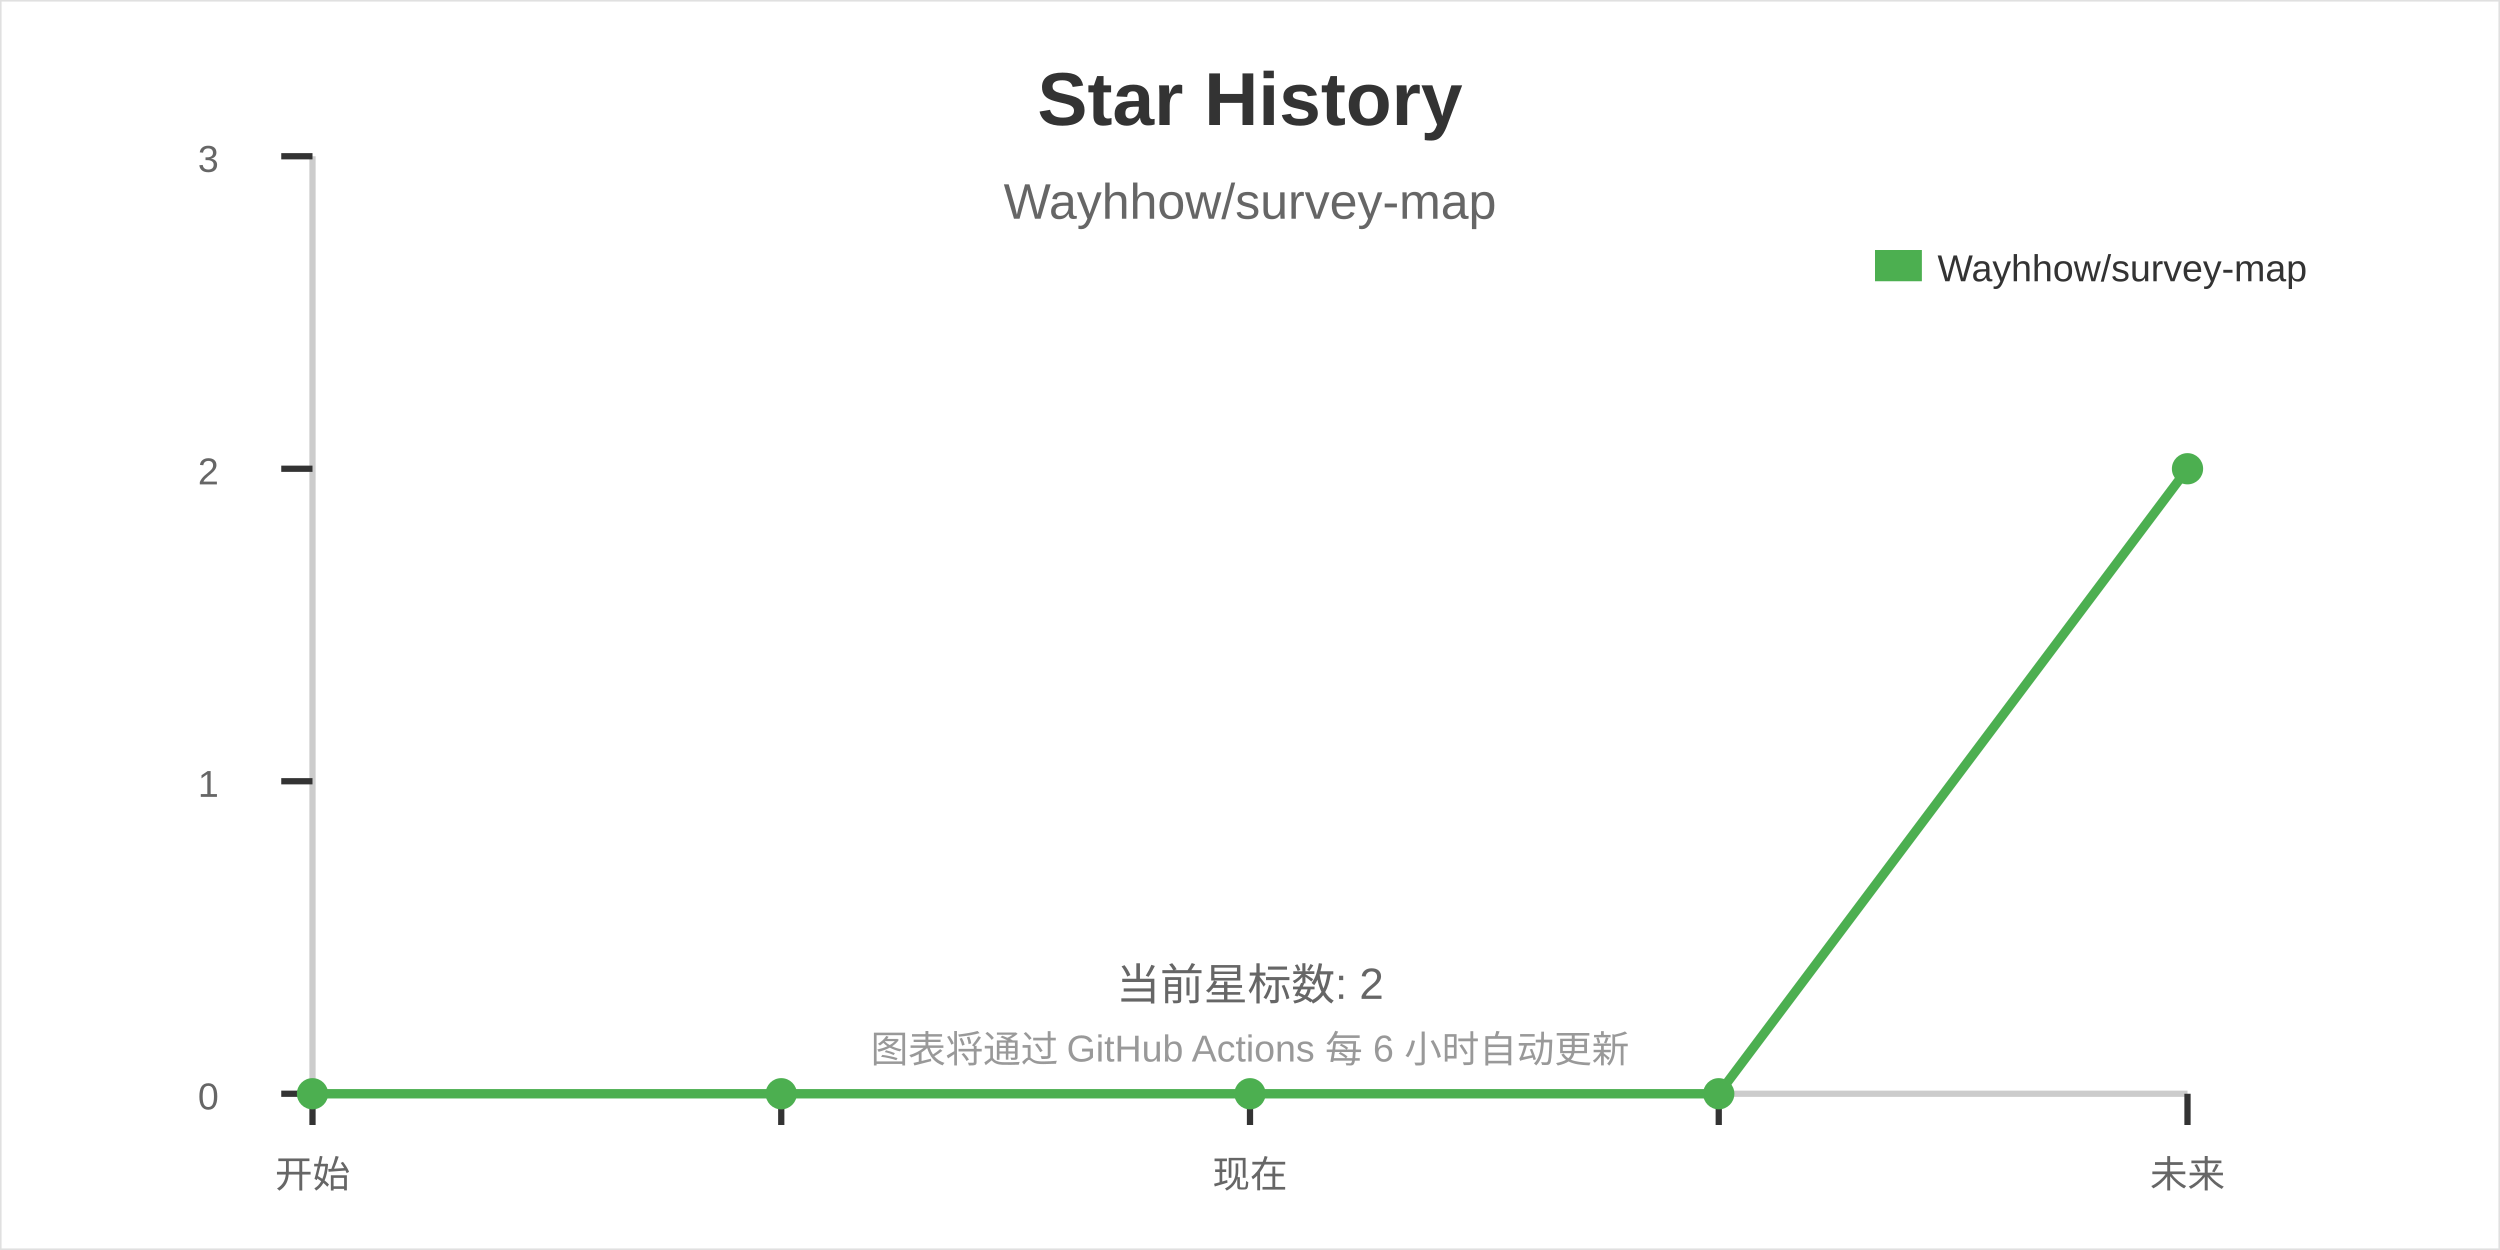
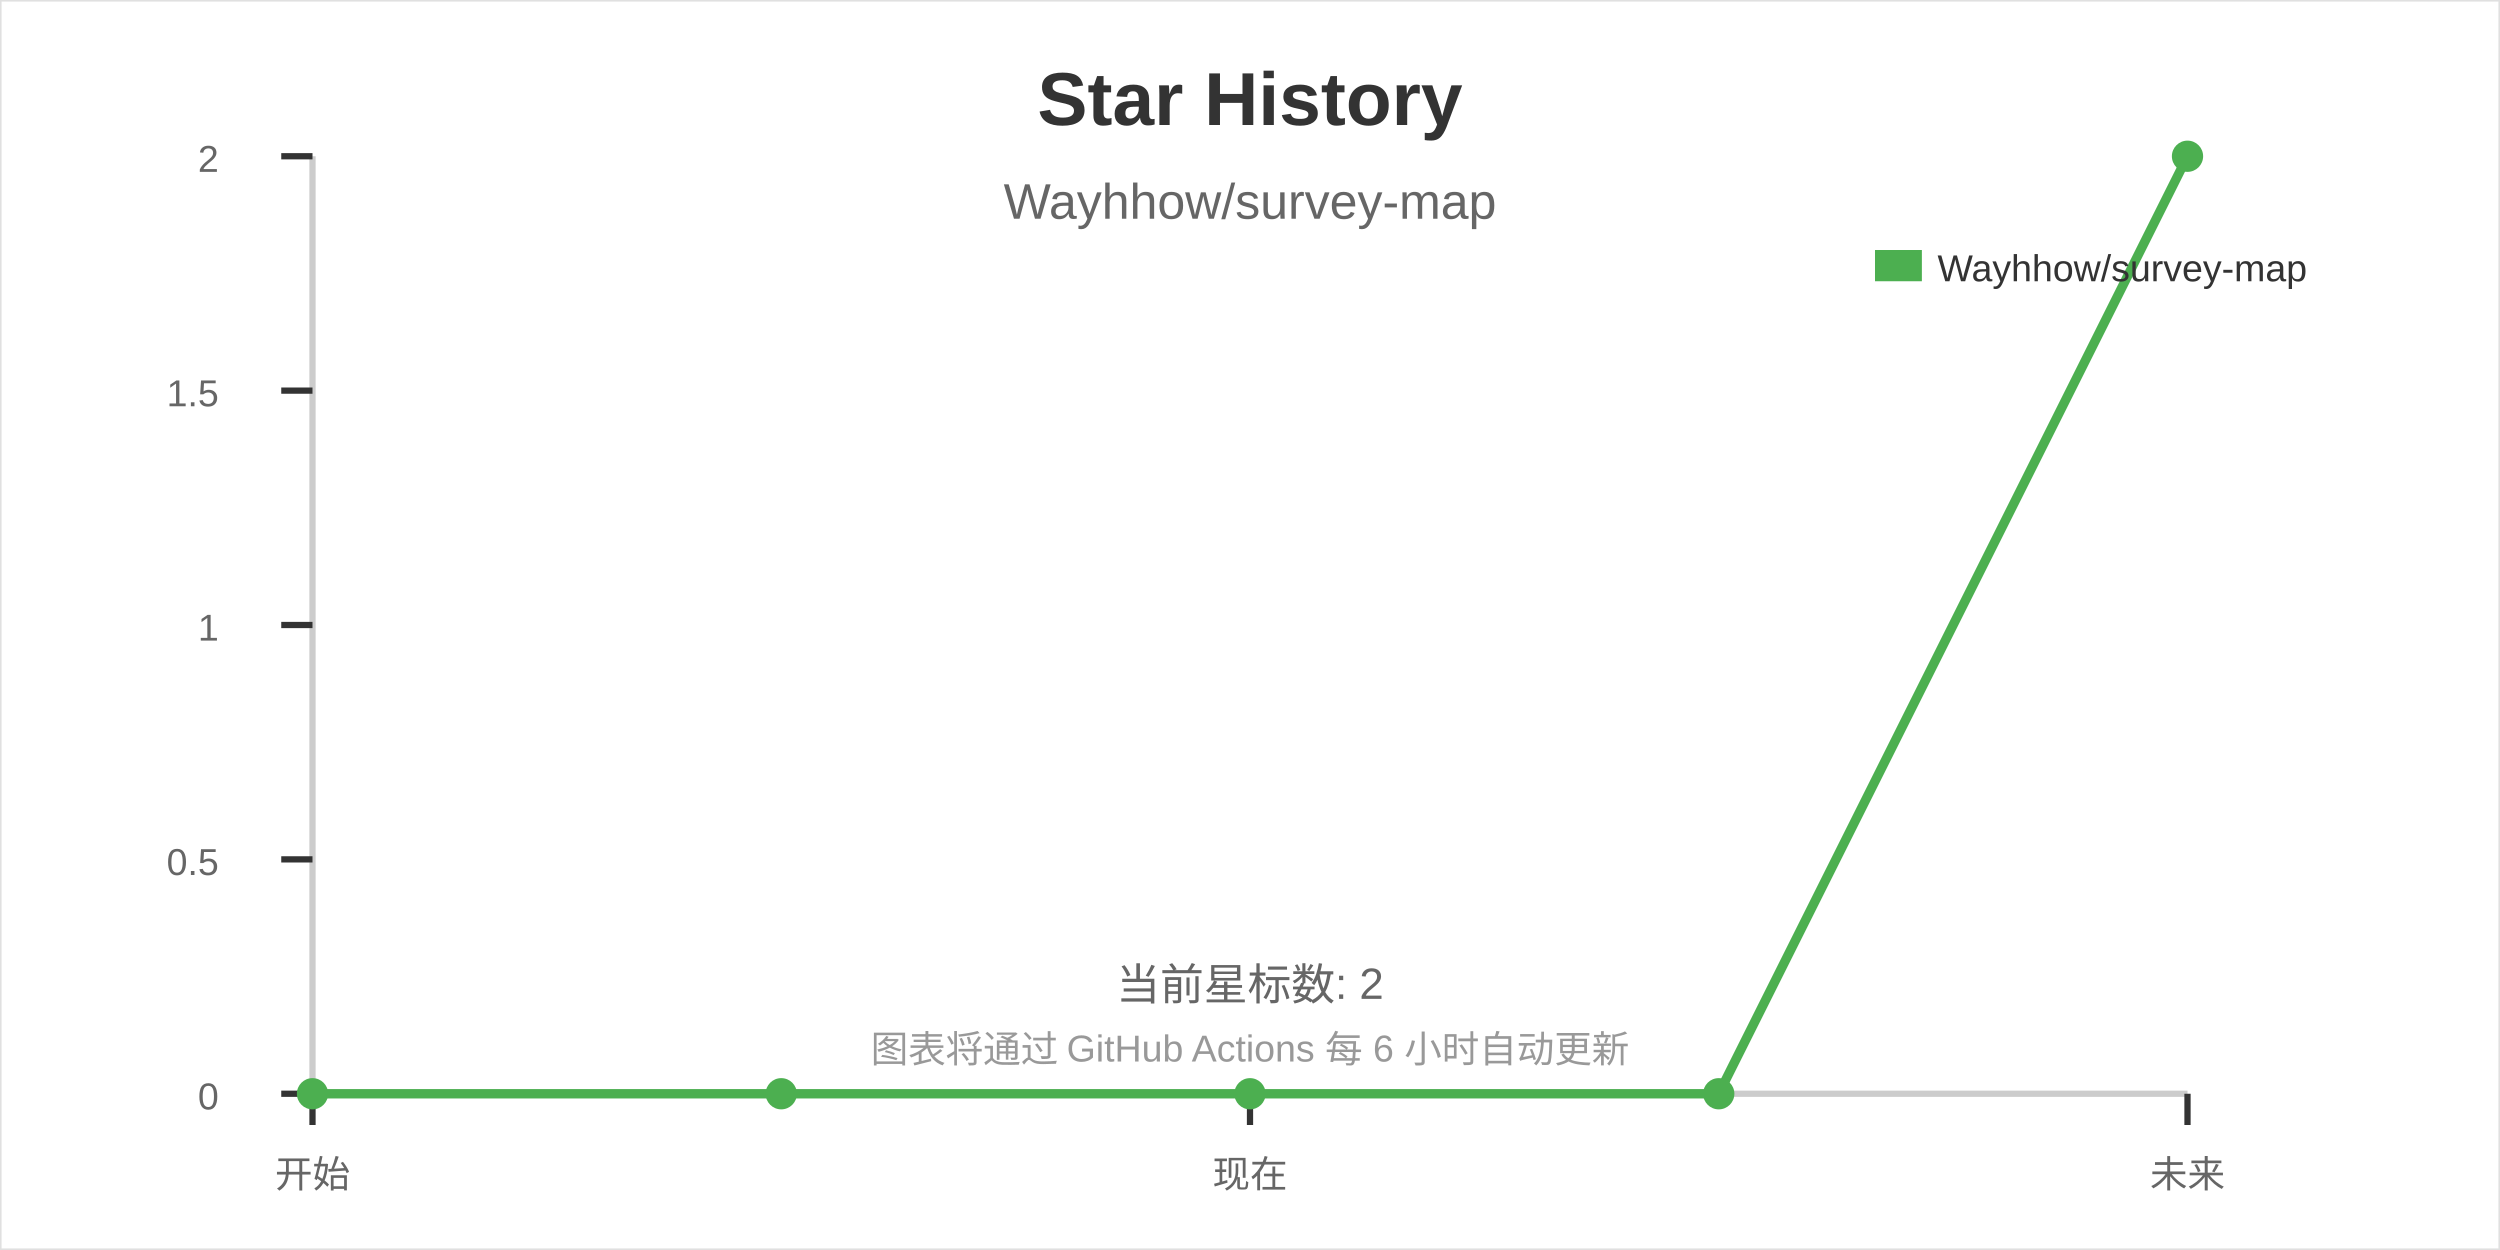
<svg xmlns="http://www.w3.org/2000/svg" width="800" height="400">
  <rect width="800" height="400" fill="#ffffff" stroke="#e0e0e0" stroke-width="1" />
  <text x="400" y="40" font-family="Arial" font-size="24" font-weight="bold" text-anchor="middle" fill="#333333">Star History</text>
  <text x="400" y="70" font-family="Arial" font-size="16" text-anchor="middle" fill="#666666">Wayhhow/survey-map</text>
  <line x1="100" y1="350" x2="700" y2="350" stroke="#cccccc" stroke-width="2" />
  <line x1="100" y1="50" x2="100" y2="350" stroke="#cccccc" stroke-width="2" />
  <line x1="100" y1="350" x2="100" y2="360" stroke="#333333" stroke-width="2" />
-   <line x1="250" y1="350" x2="250" y2="360" stroke="#333333" stroke-width="2" />
  <line x1="400" y1="350" x2="400" y2="360" stroke="#333333" stroke-width="2" />
-   <line x1="550" y1="350" x2="550" y2="360" stroke="#333333" stroke-width="2" />
  <line x1="700" y1="350" x2="700" y2="360" stroke="#333333" stroke-width="2" />
  <line x1="90" y1="350" x2="100" y2="350" stroke="#333333" stroke-width="2" />
-   <line x1="90" y1="250" x2="100" y2="250" stroke="#333333" stroke-width="2" />
-   <line x1="90" y1="150" x2="100" y2="150" stroke="#333333" stroke-width="2" />
+   <line x1="90" y1="275" x2="100" y2="275" stroke="#333333" stroke-width="2" />
+   <line x1="90" y1="200" x2="100" y2="200" stroke="#333333" stroke-width="2" />
+   <line x1="90" y1="125" x2="100" y2="125" stroke="#333333" stroke-width="2" />
  <line x1="90" y1="50" x2="100" y2="50" stroke="#333333" stroke-width="2" />
  <text x="100" y="380" font-family="Arial" font-size="12" text-anchor="middle" fill="#666666">开始</text>
  <text x="400" y="380" font-family="Arial" font-size="12" text-anchor="middle" fill="#666666">现在</text>
  <text x="700" y="380" font-family="Arial" font-size="12" text-anchor="middle" fill="#666666">未来</text>
  <text x="70" y="355" font-family="Arial" font-size="12" text-anchor="end" fill="#666666">0</text>
-   <text x="70" y="255" font-family="Arial" font-size="12" text-anchor="end" fill="#666666">1</text>
-   <text x="70" y="155" font-family="Arial" font-size="12" text-anchor="end" fill="#666666">2</text>
-   <text x="70" y="55" font-family="Arial" font-size="12" text-anchor="end" fill="#666666">3</text>
-   <path d="M100,350 L250,350 L400,350 L550,350 L700,150" stroke="#4CAF50" stroke-width="3" fill="none" />
+   <text x="70" y="280" font-family="Arial" font-size="12" text-anchor="end" fill="#666666">0.5</text>
+   <text x="70" y="205" font-family="Arial" font-size="12" text-anchor="end" fill="#666666">1</text>
+   <text x="70" y="130" font-family="Arial" font-size="12" text-anchor="end" fill="#666666">1.5</text>
+   <text x="70" y="55" font-family="Arial" font-size="12" text-anchor="end" fill="#666666">2</text>
+   <path d="M100,350 L250,350 L400,350 L550,350 L700,50" stroke="#4CAF50" stroke-width="3" fill="none" />
  <circle cx="100" cy="350" r="5" fill="#4CAF50" />
  <circle cx="250" cy="350" r="5" fill="#4CAF50" />
  <circle cx="400" cy="350" r="5" fill="#4CAF50" />
  <circle cx="550" cy="350" r="5" fill="#4CAF50" />
-   <circle cx="700" cy="150" r="5" fill="#4CAF50" />
+   <circle cx="700" cy="50" r="5" fill="#4CAF50" />
  <rect x="600" y="80" width="15" height="10" fill="#4CAF50" />
  <text x="620" y="90" font-family="Arial" font-size="12" fill="#333333">Wayhhow/survey-map</text>
  <text x="400" y="320" font-family="Arial" font-size="14" text-anchor="middle" fill="#666666">当前星标数: 2</text>
  <text x="400" y="340" font-family="Arial" font-size="12" text-anchor="middle" fill="#999999">图表将通过 GitHub Actions 每 6 小时自动更新</text>
</svg>
